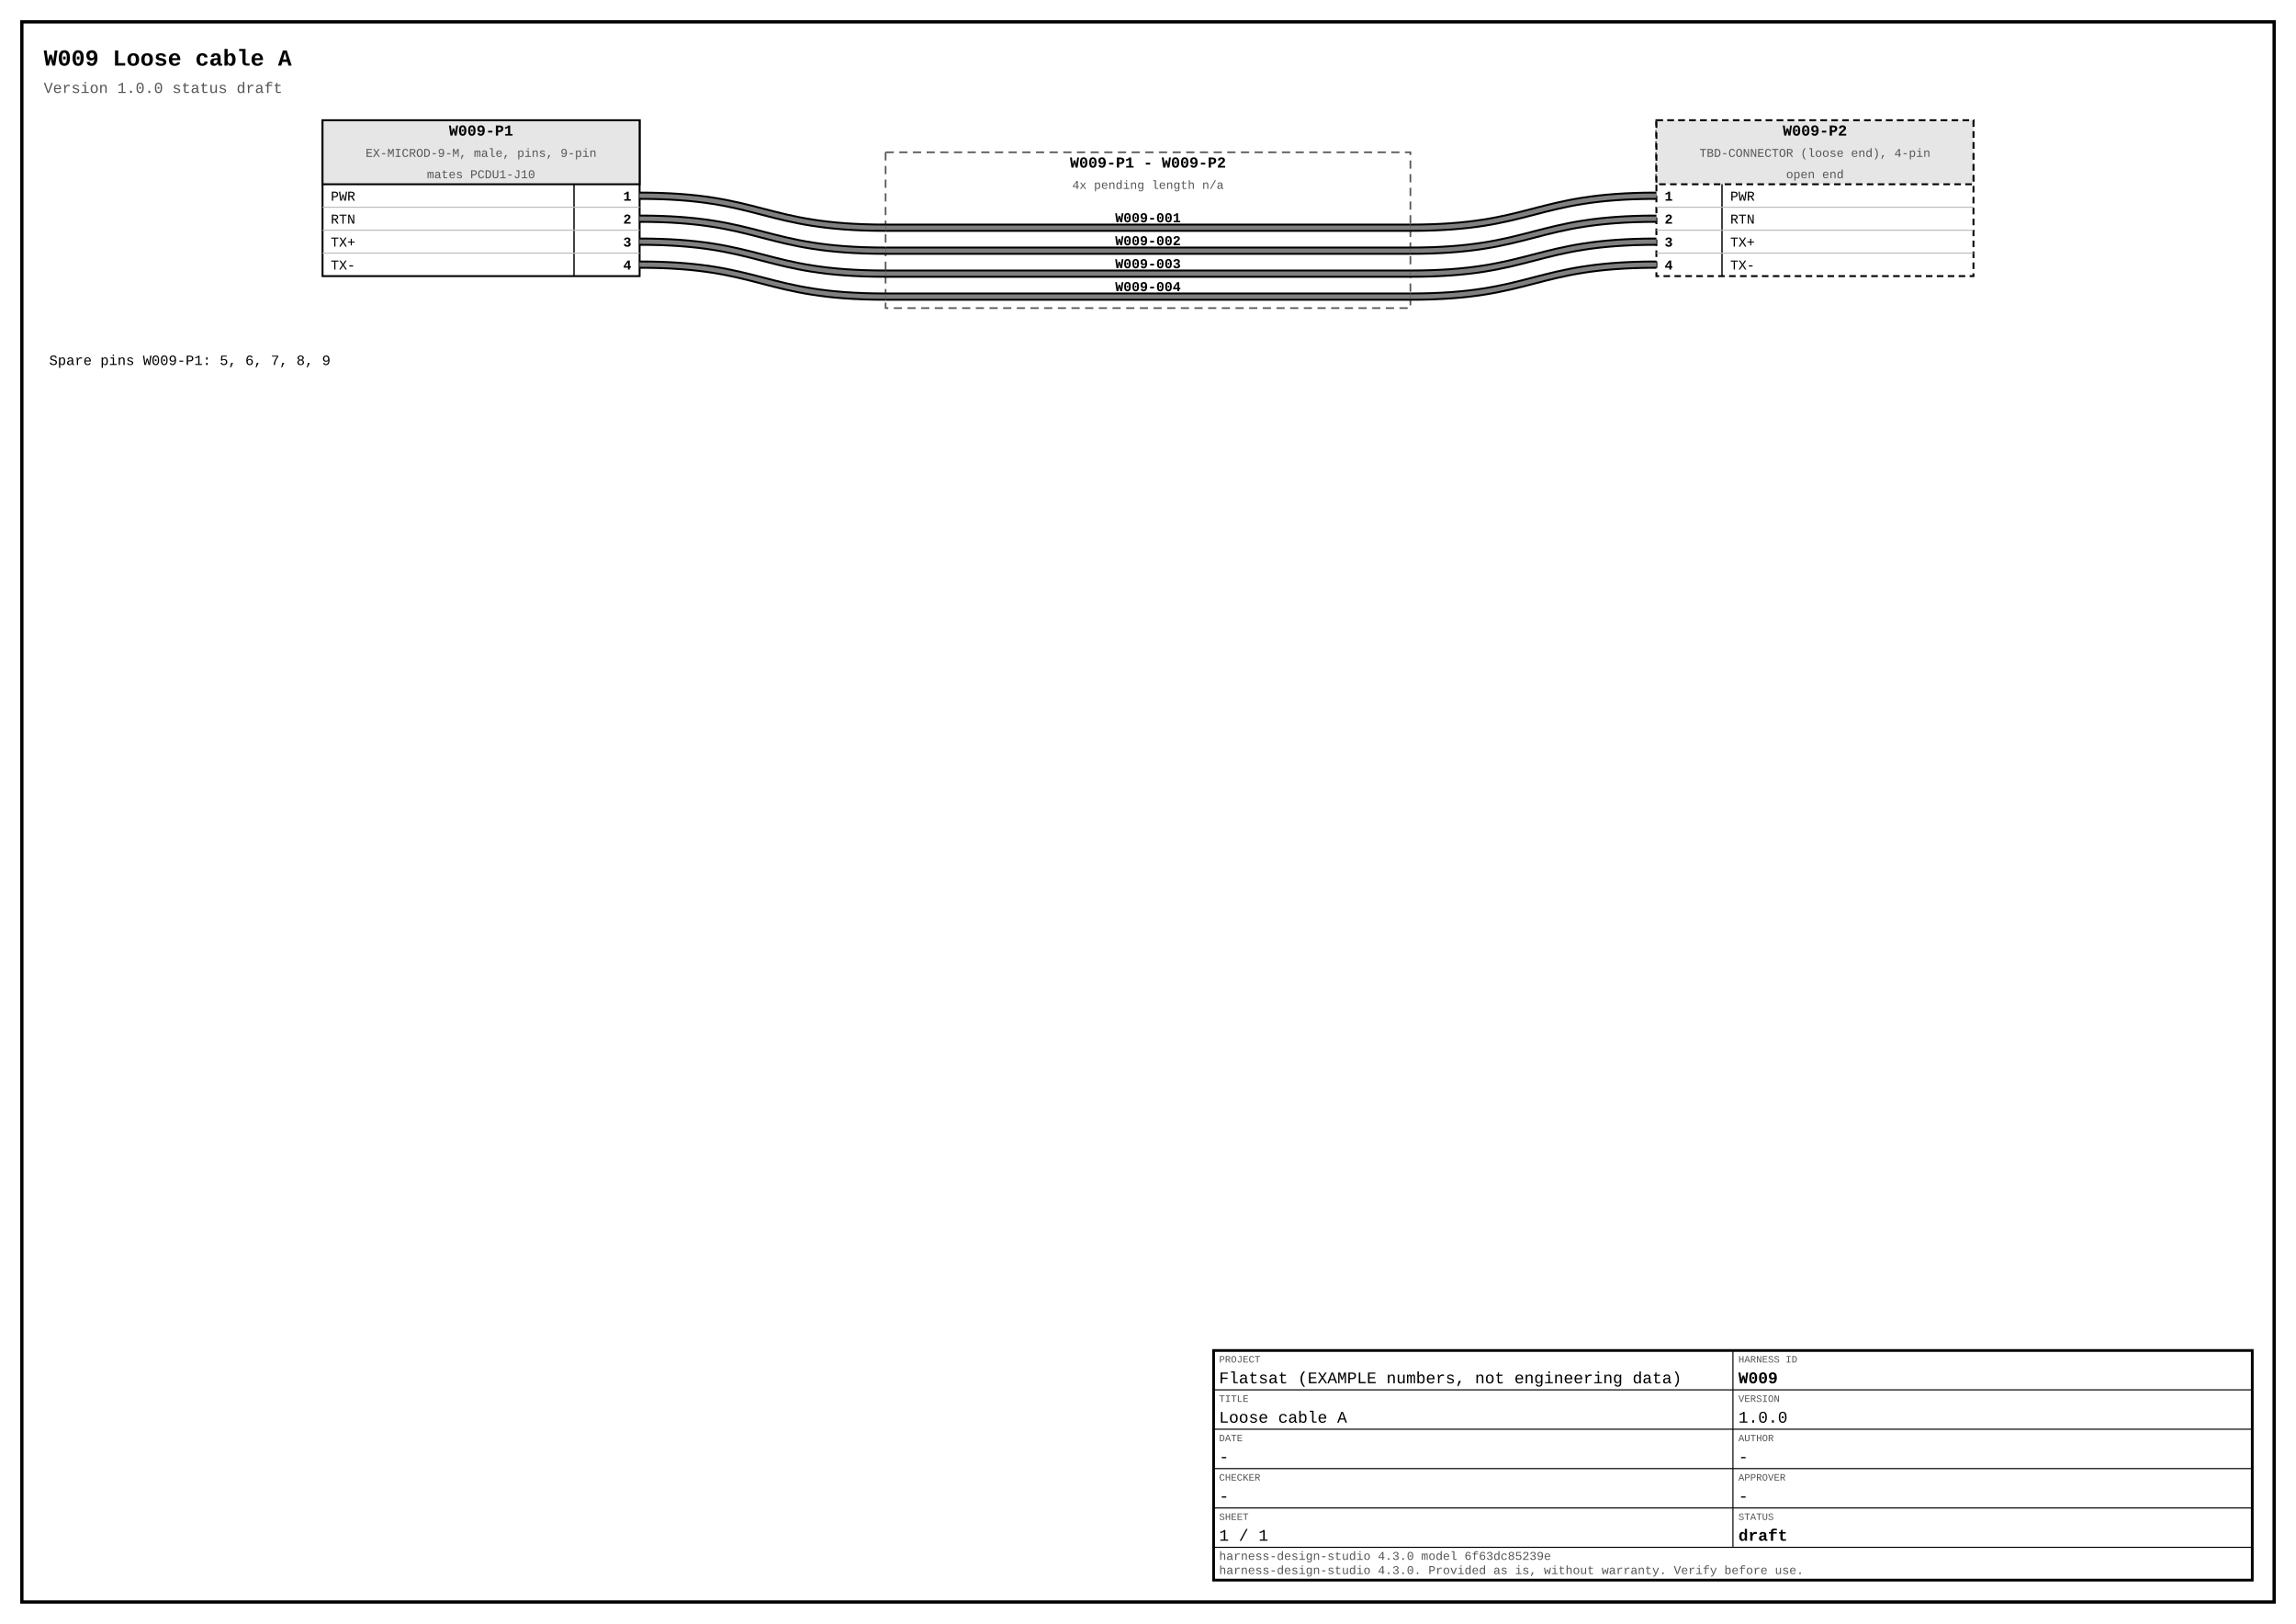
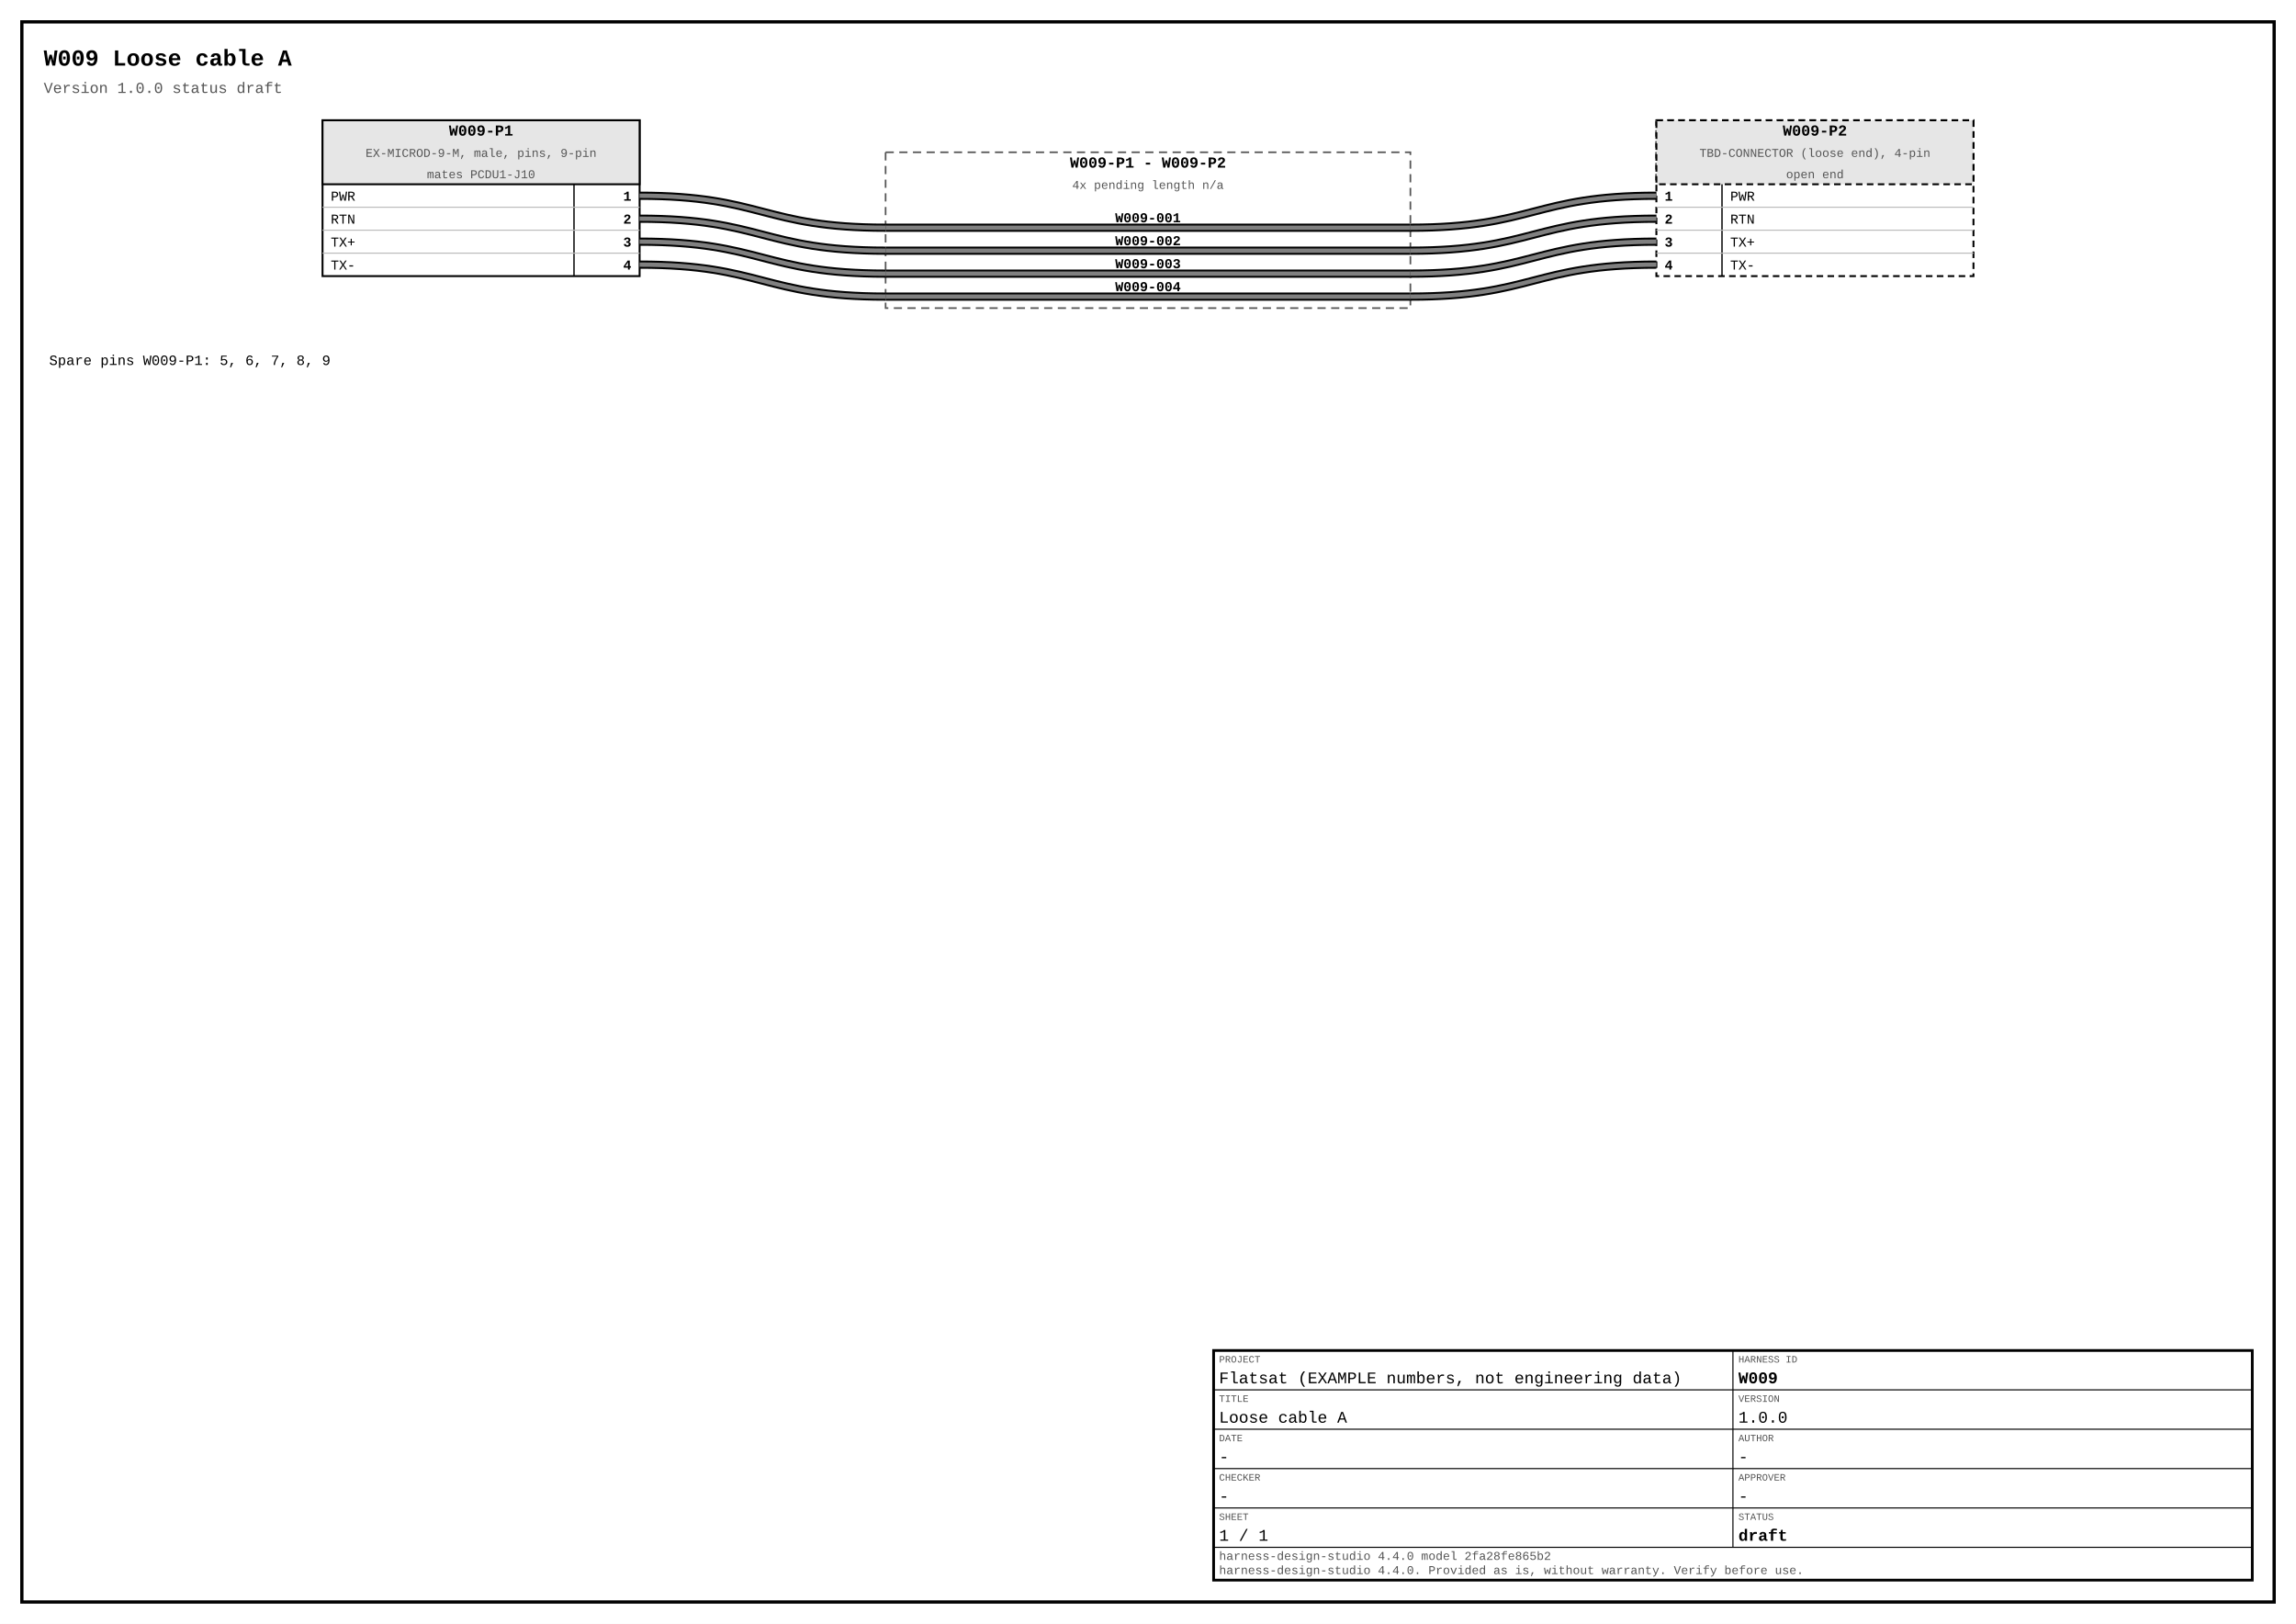
<svg xmlns="http://www.w3.org/2000/svg" width="420mm" height="297mm" viewBox="0 0 420 297" font-family="Courier New, Courier, monospace">
  <rect x="0" y="0" width="420" height="297" fill="#ffffff" />
  <rect x="4" y="4" width="412" height="289" fill="none" stroke="#000000" stroke-width="0.6" />
  <text x="8" y="12" font-size="4.2" font-weight="bold" text-anchor="start" fill="#000000">W009  Loose cable A</text>
  <text x="8" y="17" font-size="2.8" text-anchor="start" fill="#555555">Version 1.0.0  status draft</text>
  <rect x="59" y="22" width="58" height="28.5" fill="#ffffff" stroke="#000000" stroke-width="0.35" />
  <rect x="59" y="22" width="58" height="11.7" fill="#e6e6e6" stroke="#000000" stroke-width="0.35" />
  <text x="88" y="24.8" font-size="2.8" font-weight="bold" text-anchor="middle" fill="#000000">W009-P1</text>
  <text x="88" y="28.7" font-size="2.2" text-anchor="middle" fill="#555555">EX-MICROD-9-M, male, pins, 9-pin</text>
  <text x="88" y="32.6" font-size="2.2" text-anchor="middle" fill="#555555">mates PCDU1-J10</text>
  <line x1="105" y1="33.7" x2="105" y2="50.5" stroke="#000000" stroke-width="0.25" />
  <line x1="59" y1="37.9" x2="117" y2="37.9" stroke="#bbbbbb" stroke-width="0.2" />
  <text x="60.5" y="36.7" font-size="2.5" text-anchor="start" fill="#000000" data-ref="sig/W009-P1/1">PWR</text>
  <text x="115.5" y="36.7" font-size="2.5" font-weight="bold" text-anchor="end" fill="#000000" data-ref="pin/W009-P1/1">1</text>
  <line x1="59" y1="42.1" x2="117" y2="42.1" stroke="#bbbbbb" stroke-width="0.2" />
  <text x="60.5" y="40.9" font-size="2.5" text-anchor="start" fill="#000000" data-ref="sig/W009-P1/2">RTN</text>
  <text x="115.5" y="40.9" font-size="2.5" font-weight="bold" text-anchor="end" fill="#000000" data-ref="pin/W009-P1/2">2</text>
  <line x1="59" y1="46.3" x2="117" y2="46.3" stroke="#bbbbbb" stroke-width="0.2" />
  <text x="60.5" y="45.1" font-size="2.5" text-anchor="start" fill="#000000" data-ref="sig/W009-P1/3">TX+</text>
  <text x="115.5" y="45.1" font-size="2.5" font-weight="bold" text-anchor="end" fill="#000000" data-ref="pin/W009-P1/3">3</text>
  <text x="60.5" y="49.3" font-size="2.5" text-anchor="start" fill="#000000" data-ref="sig/W009-P1/4">TX-</text>
  <text x="115.5" y="49.3" font-size="2.5" font-weight="bold" text-anchor="end" fill="#000000" data-ref="pin/W009-P1/4">4</text>
  <rect x="303" y="22" width="58" height="28.5" fill="#ffffff" stroke="#000000" stroke-width="0.35" stroke-dasharray="1.2 0.8" />
  <rect x="303" y="22" width="58" height="11.7" fill="#e6e6e6" stroke="#000000" stroke-width="0.35" stroke-dasharray="1.2 0.8" />
  <text x="332" y="24.8" font-size="2.8" font-weight="bold" text-anchor="middle" fill="#000000">W009-P2</text>
  <text x="332" y="28.7" font-size="2.2" text-anchor="middle" fill="#555555" data-ref="part/W009-P2">TBD-CONNECTOR (loose end), 4-pin</text>
  <text x="332" y="32.6" font-size="2.2" text-anchor="middle" fill="#555555" data-ref="end/W009-P2">open end</text>
  <line x1="315" y1="33.7" x2="315" y2="50.5" stroke="#000000" stroke-width="0.25" />
  <line x1="303" y1="37.9" x2="361" y2="37.9" stroke="#bbbbbb" stroke-width="0.2" />
  <text x="304.5" y="36.7" font-size="2.5" font-weight="bold" text-anchor="start" fill="#000000" data-ref="pin/W009-P2/1">1</text>
  <text x="316.5" y="36.7" font-size="2.5" text-anchor="start" fill="#000000" data-ref="sig/W009-P2/1">PWR</text>
  <line x1="303" y1="42.1" x2="361" y2="42.1" stroke="#bbbbbb" stroke-width="0.2" />
  <text x="304.5" y="40.9" font-size="2.5" font-weight="bold" text-anchor="start" fill="#000000" data-ref="pin/W009-P2/2">2</text>
  <text x="316.5" y="40.9" font-size="2.5" text-anchor="start" fill="#000000" data-ref="sig/W009-P2/2">RTN</text>
  <line x1="303" y1="46.3" x2="361" y2="46.3" stroke="#bbbbbb" stroke-width="0.2" />
  <text x="304.5" y="45.1" font-size="2.5" font-weight="bold" text-anchor="start" fill="#000000" data-ref="pin/W009-P2/3">3</text>
  <text x="316.5" y="45.1" font-size="2.5" text-anchor="start" fill="#000000" data-ref="sig/W009-P2/3">TX+</text>
  <text x="304.5" y="49.3" font-size="2.5" font-weight="bold" text-anchor="start" fill="#000000" data-ref="pin/W009-P2/4">4</text>
  <text x="316.5" y="49.3" font-size="2.5" text-anchor="start" fill="#000000" data-ref="sig/W009-P2/4">TX-</text>
  <rect x="162" y="27.85" width="96" height="28.5" fill="none" stroke="#555555" stroke-width="0.3" stroke-dasharray="1.5 1" />
  <text x="210" y="30.65" font-size="2.8" font-weight="bold" text-anchor="middle" fill="#000000">W009-P1 - W009-P2</text>
  <text x="210" y="34.55" font-size="2.2" text-anchor="middle" fill="#555555">4x  pending  length n/a</text>
  <path d="M 117 35.8 C 139.5 35.8 139.5 41.65 162 41.65" fill="none" stroke="#000000" stroke-width="1.5" />
  <line x1="162" y1="41.65" x2="258" y2="41.65" stroke="#000000" stroke-width="1.5" />
  <path d="M 258 41.65 C 280.5 41.65 280.5 35.8 303 35.8" fill="none" stroke="#000000" stroke-width="1.5" />
  <path d="M 117 35.8 C 139.5 35.8 139.5 41.65 162 41.65" fill="none" stroke="#808080" stroke-width="0.8" />
  <line x1="162" y1="41.65" x2="258" y2="41.65" stroke="#808080" stroke-width="0.8" />
  <path d="M 258 41.65 C 280.5 41.65 280.5 35.8 303 35.8" fill="none" stroke="#808080" stroke-width="0.8" />
  <text x="210" y="40.65" font-size="2.5" font-weight="bold" text-anchor="middle" fill="#000000">W009-001</text>
  <path d="M 117 40 C 139.5 40 139.5 45.85 162 45.85" fill="none" stroke="#000000" stroke-width="1.5" />
  <line x1="162" y1="45.85" x2="258" y2="45.85" stroke="#000000" stroke-width="1.5" />
  <path d="M 258 45.85 C 280.5 45.85 280.5 40 303 40" fill="none" stroke="#000000" stroke-width="1.5" />
  <path d="M 117 40 C 139.5 40 139.5 45.85 162 45.85" fill="none" stroke="#808080" stroke-width="0.8" />
  <line x1="162" y1="45.85" x2="258" y2="45.85" stroke="#808080" stroke-width="0.8" />
  <path d="M 258 45.85 C 280.5 45.85 280.5 40 303 40" fill="none" stroke="#808080" stroke-width="0.8" />
  <text x="210" y="44.85" font-size="2.5" font-weight="bold" text-anchor="middle" fill="#000000">W009-002</text>
  <path d="M 117 44.2 C 139.5 44.2 139.5 50.05 162 50.05" fill="none" stroke="#000000" stroke-width="1.5" />
  <line x1="162" y1="50.05" x2="258" y2="50.05" stroke="#000000" stroke-width="1.5" />
  <path d="M 258 50.05 C 280.5 50.05 280.5 44.2 303 44.2" fill="none" stroke="#000000" stroke-width="1.5" />
  <path d="M 117 44.2 C 139.5 44.2 139.5 50.05 162 50.05" fill="none" stroke="#808080" stroke-width="0.8" />
  <line x1="162" y1="50.05" x2="258" y2="50.05" stroke="#808080" stroke-width="0.8" />
  <path d="M 258 50.05 C 280.5 50.05 280.5 44.2 303 44.2" fill="none" stroke="#808080" stroke-width="0.8" />
  <text x="210" y="49.05" font-size="2.5" font-weight="bold" text-anchor="middle" fill="#000000">W009-003</text>
  <path d="M 117 48.4 C 139.5 48.4 139.5 54.25 162 54.25" fill="none" stroke="#000000" stroke-width="1.5" />
  <line x1="162" y1="54.25" x2="258" y2="54.25" stroke="#000000" stroke-width="1.5" />
  <path d="M 258 54.25 C 280.5 54.25 280.5 48.4 303 48.4" fill="none" stroke="#000000" stroke-width="1.5" />
  <path d="M 117 48.4 C 139.5 48.4 139.5 54.25 162 54.25" fill="none" stroke="#808080" stroke-width="0.8" />
  <line x1="162" y1="54.25" x2="258" y2="54.25" stroke="#808080" stroke-width="0.8" />
  <path d="M 258 54.25 C 280.5 54.25 280.5 48.4 303 48.4" fill="none" stroke="#808080" stroke-width="0.8" />
  <text x="210" y="53.25" font-size="2.5" font-weight="bold" text-anchor="middle" fill="#000000">W009-004</text>
  <text x="9" y="66.75" font-size="2.6" text-anchor="start" fill="#000000">Spare pins W009-P1: 5, 6, 7, 8, 9</text>
  <rect x="222" y="247" width="190" height="42" fill="none" stroke="#000000" stroke-width="0.5" />
  <line x1="222" y1="247" x2="317" y2="247" stroke="#000000" stroke-width="0.2" />
  <text x="223" y="249.2" font-size="1.8" text-anchor="start" fill="#555555">PROJECT</text>
  <text x="223" y="253" font-size="3" text-anchor="start" fill="#000000">Flatsat (EXAMPLE numbers, not engineering data)</text>
  <line x1="317" y1="247" x2="412" y2="247" stroke="#000000" stroke-width="0.2" />
  <text x="318" y="249.2" font-size="1.8" text-anchor="start" fill="#555555">HARNESS ID</text>
  <text x="318" y="253" font-size="3" font-weight="bold" text-anchor="start" fill="#000000">W009</text>
  <line x1="222" y1="254.2" x2="317" y2="254.2" stroke="#000000" stroke-width="0.2" />
  <text x="223" y="256.4" font-size="1.8" text-anchor="start" fill="#555555">TITLE</text>
  <text x="223" y="260.2" font-size="3" text-anchor="start" fill="#000000">Loose cable A</text>
  <line x1="317" y1="254.2" x2="412" y2="254.2" stroke="#000000" stroke-width="0.2" />
  <text x="318" y="256.4" font-size="1.8" text-anchor="start" fill="#555555">VERSION</text>
  <text x="318" y="260.2" font-size="3" text-anchor="start" fill="#000000">1.0.0</text>
  <line x1="222" y1="261.4" x2="317" y2="261.4" stroke="#000000" stroke-width="0.2" />
  <text x="223" y="263.6" font-size="1.8" text-anchor="start" fill="#555555">DATE</text>
  <text x="223" y="267.4" font-size="3" text-anchor="start" fill="#000000">-</text>
  <line x1="317" y1="261.4" x2="412" y2="261.4" stroke="#000000" stroke-width="0.2" />
  <text x="318" y="263.6" font-size="1.8" text-anchor="start" fill="#555555">AUTHOR</text>
  <text x="318" y="267.4" font-size="3" text-anchor="start" fill="#000000">-</text>
  <line x1="222" y1="268.6" x2="317" y2="268.6" stroke="#000000" stroke-width="0.2" />
  <text x="223" y="270.8" font-size="1.8" text-anchor="start" fill="#555555">CHECKER</text>
  <text x="223" y="274.6" font-size="3" text-anchor="start" fill="#000000">-</text>
  <line x1="317" y1="268.6" x2="412" y2="268.6" stroke="#000000" stroke-width="0.2" />
  <text x="318" y="270.8" font-size="1.8" text-anchor="start" fill="#555555">APPROVER</text>
  <text x="318" y="274.6" font-size="3" text-anchor="start" fill="#000000">-</text>
  <line x1="222" y1="275.8" x2="317" y2="275.8" stroke="#000000" stroke-width="0.2" />
  <text x="223" y="278" font-size="1.8" text-anchor="start" fill="#555555">SHEET</text>
  <text x="223" y="281.8" font-size="3" text-anchor="start" fill="#000000">1 / 1</text>
  <line x1="317" y1="275.8" x2="412" y2="275.8" stroke="#000000" stroke-width="0.2" />
  <text x="318" y="278" font-size="1.8" text-anchor="start" fill="#555555">STATUS</text>
  <text x="318" y="281.8" font-size="3" font-weight="bold" text-anchor="start" fill="#000000">draft</text>
  <line x1="317" y1="247" x2="317" y2="283" stroke="#000000" stroke-width="0.2" />
  <line x1="222" y1="283" x2="412" y2="283" stroke="#000000" stroke-width="0.2" />
-   <text x="223" y="285.3" font-size="2.2" text-anchor="start" fill="#555555">harness-design-studio 4.3.0 model 6f63dc85239e</text>
-   <text x="223" y="287.9" font-size="2.2" text-anchor="start" fill="#555555">harness-design-studio 4.3.0. Provided as is, without warranty. Verify before use.</text>
+   <text x="223" y="285.3" font-size="2.2" text-anchor="start" fill="#555555">harness-design-studio 4.4.0 model 2fa28fe865b2</text>
+   <text x="223" y="287.9" font-size="2.2" text-anchor="start" fill="#555555">harness-design-studio 4.4.0. Provided as is, without warranty. Verify before use.</text>
</svg>
